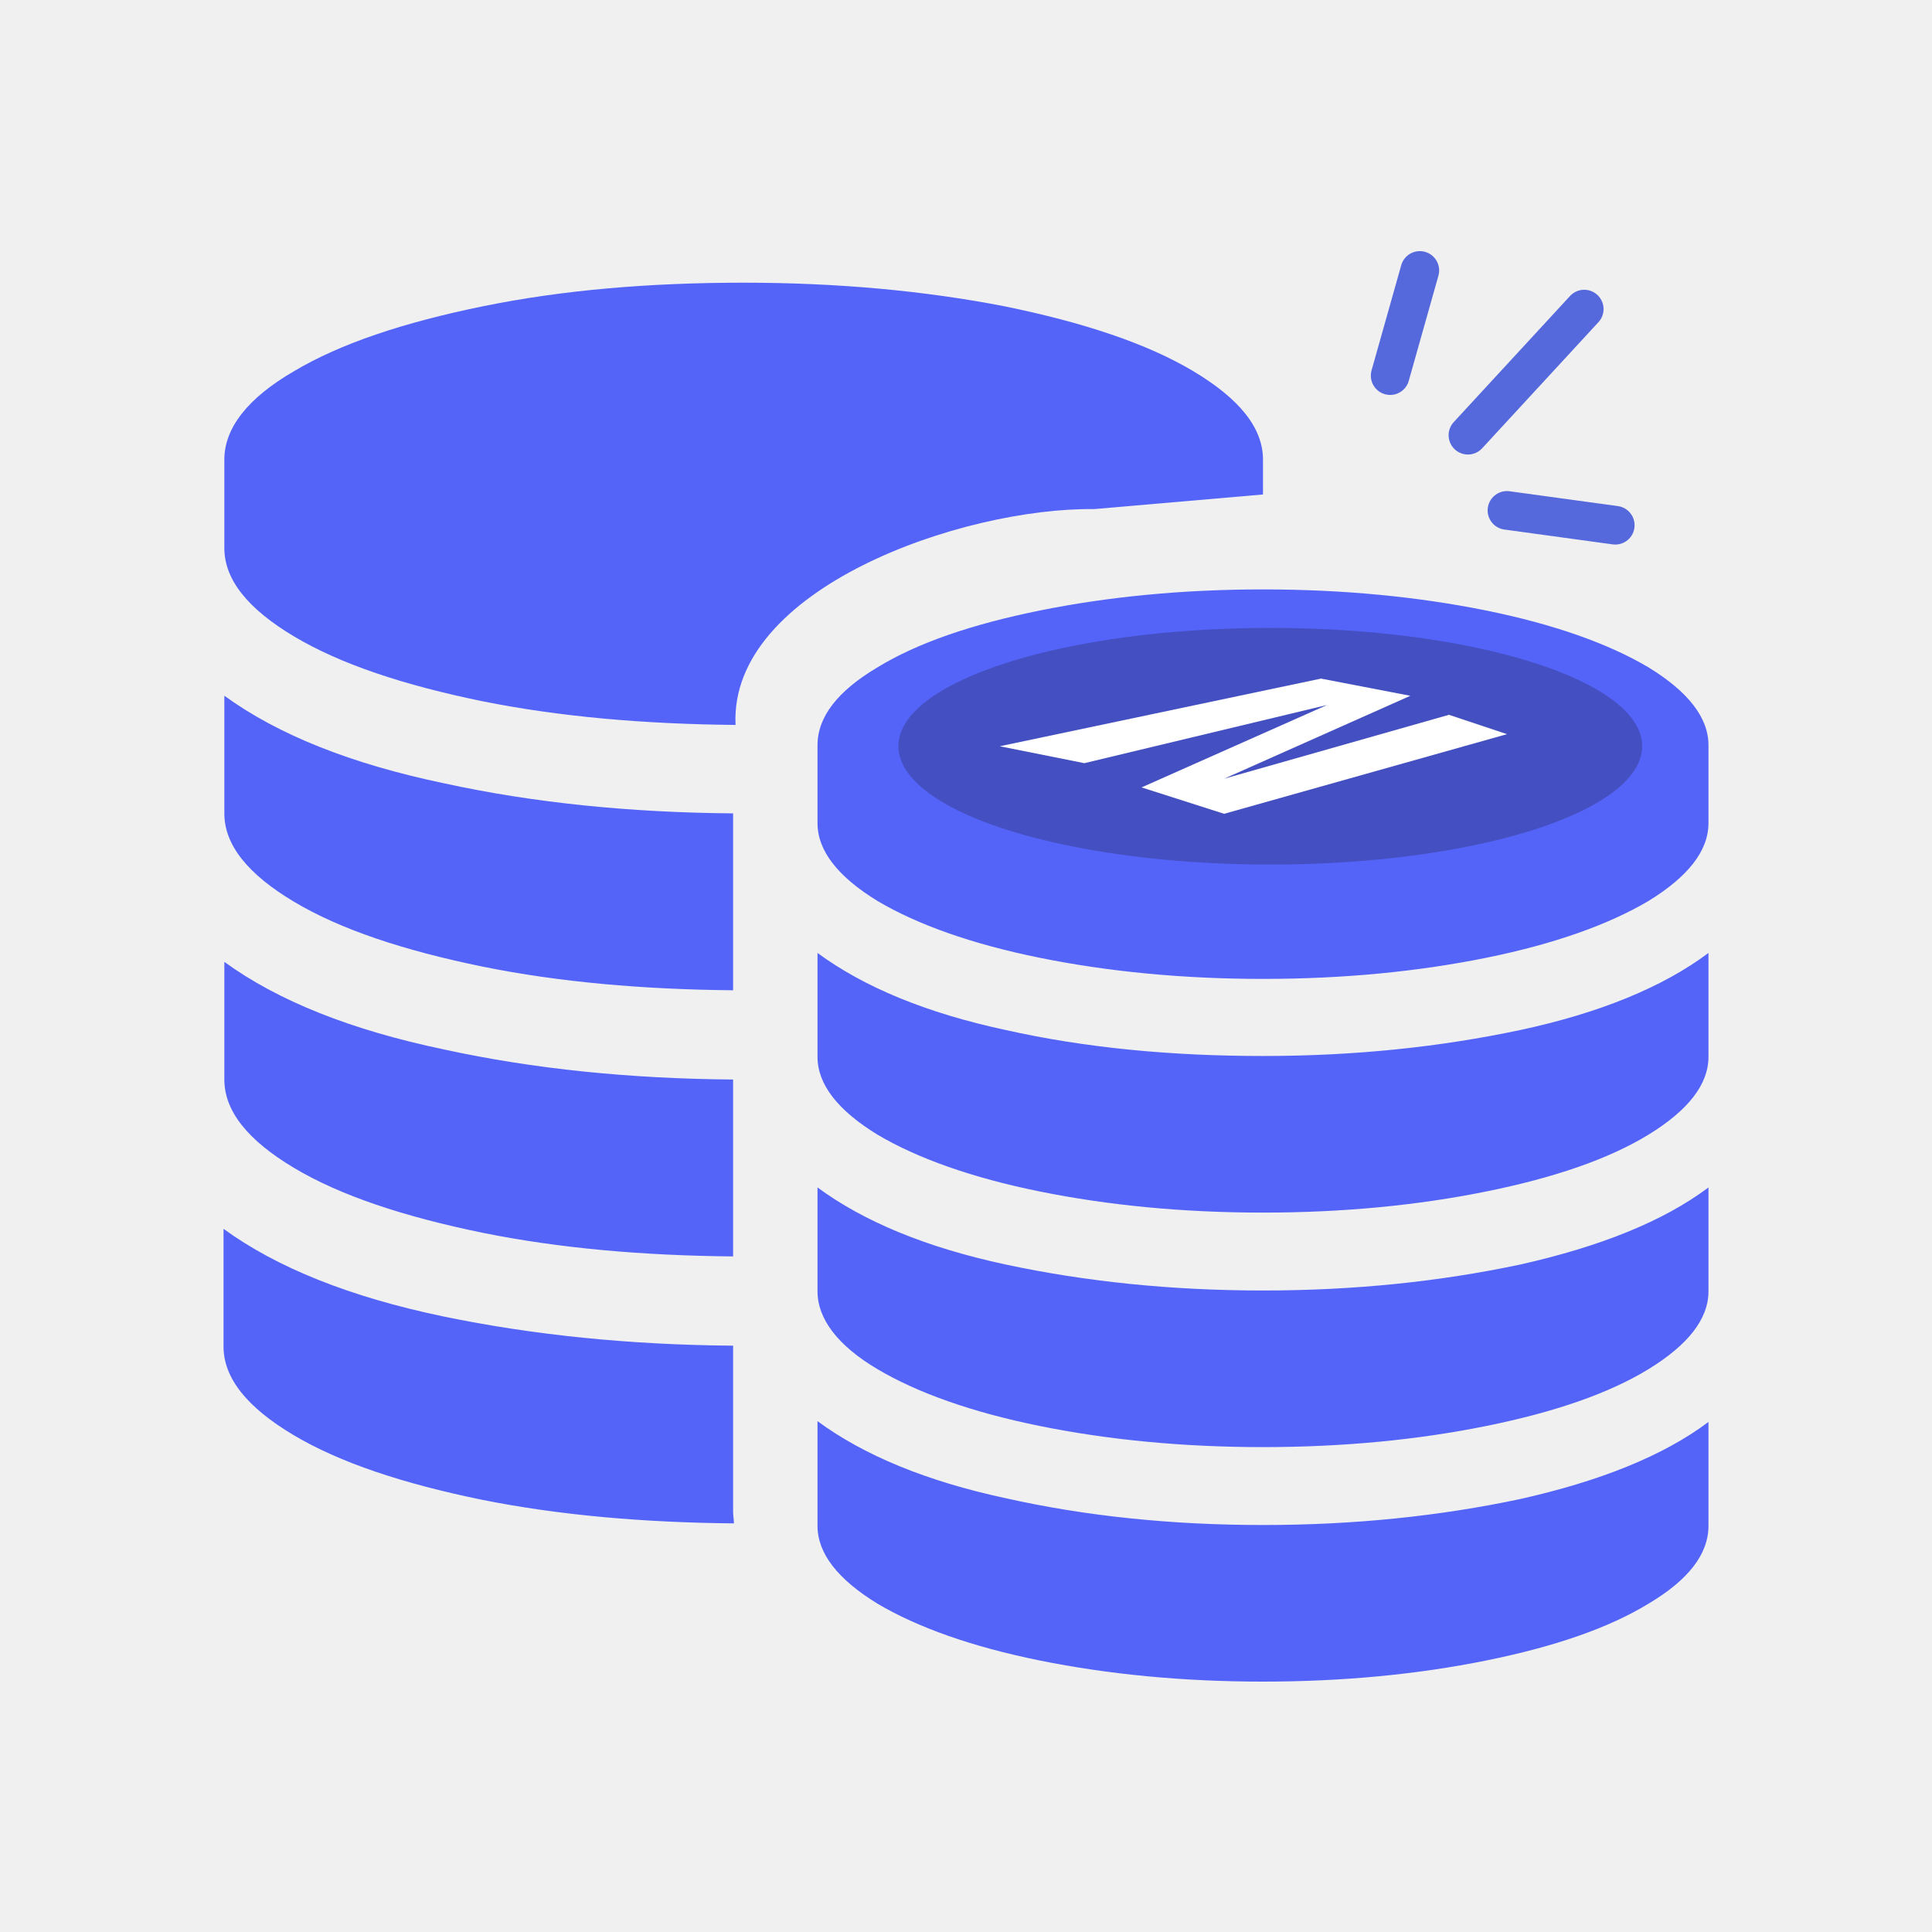
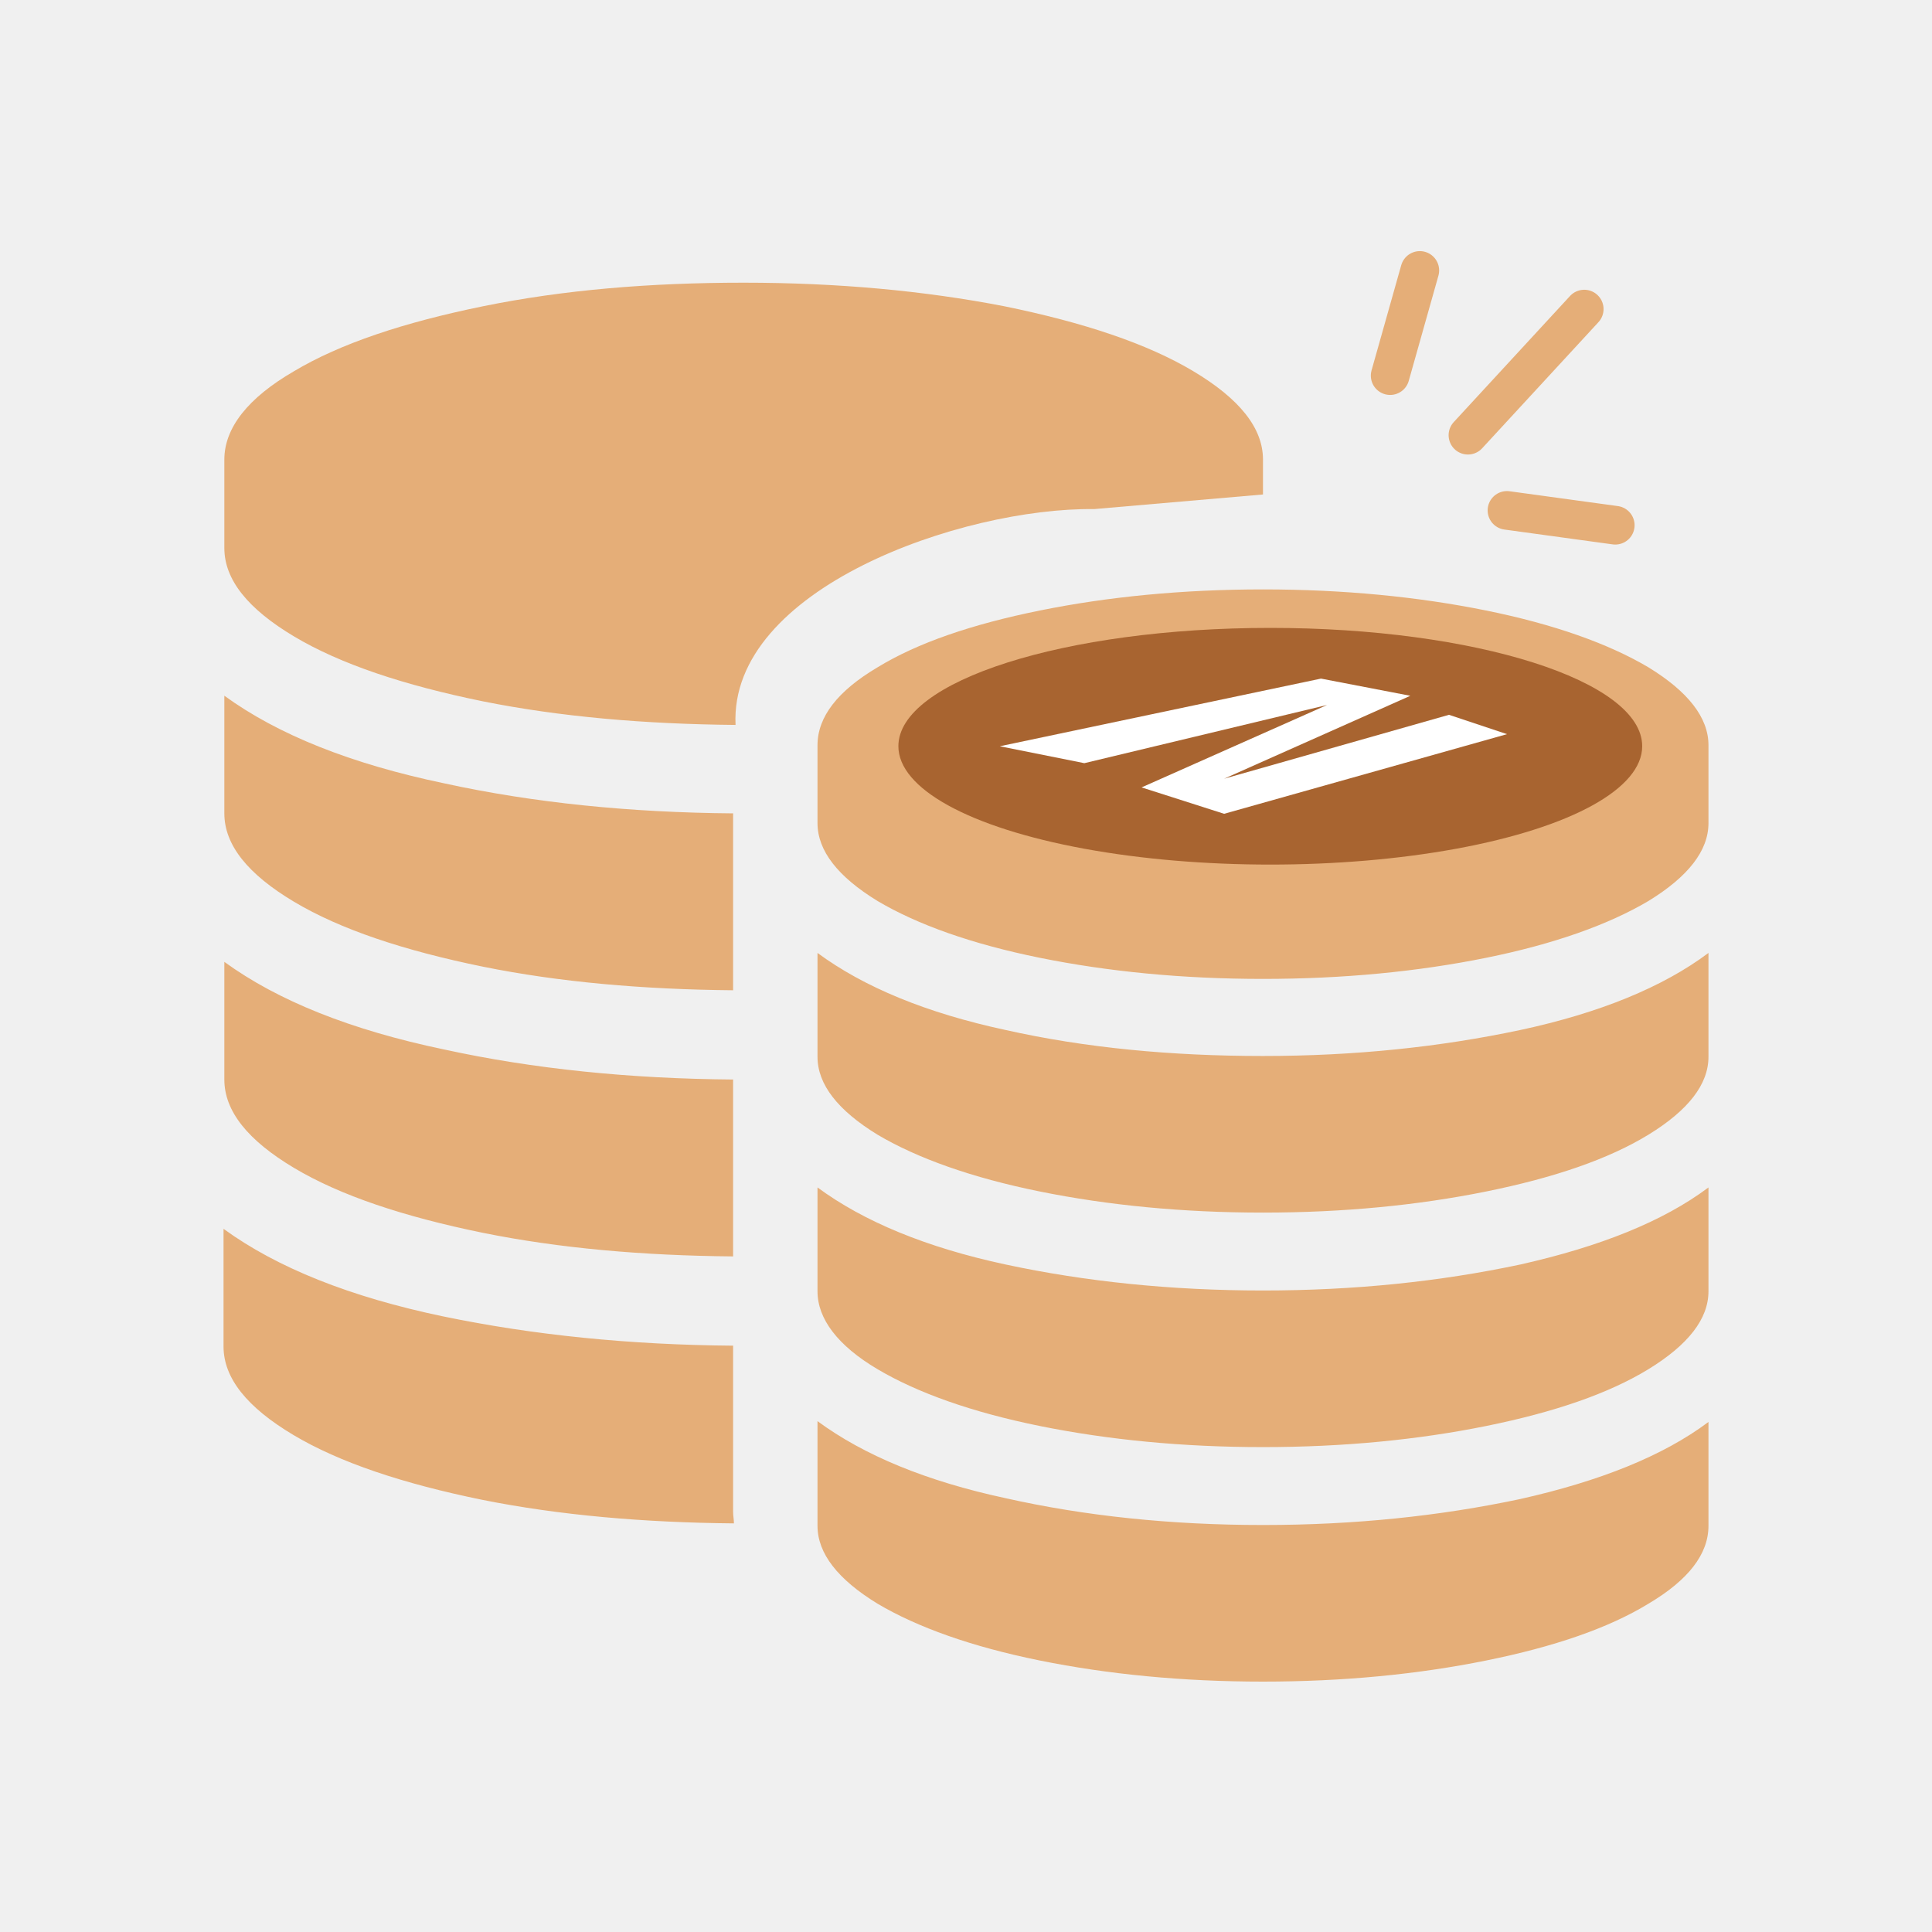
<svg xmlns="http://www.w3.org/2000/svg" width="50" height="50" viewBox="0 0 50 50" fill="none">
-   <path d="M42.661 35.435C41.632 36.065 40.225 36.548 38.461 36.905C36.697 37.262 34.765 37.451 32.686 37.451C30.607 37.451 28.675 37.262 26.911 36.905C25.147 36.548 23.74 36.044 22.711 35.435C21.682 34.826 21.157 34.133 21.157 33.419V30.731C22.354 31.613 23.971 32.285 26.029 32.726C28.087 33.167 30.313 33.398 32.686 33.398C35.059 33.398 37.264 33.167 39.343 32.726C41.401 32.264 43.039 31.613 44.215 30.731V33.419C44.215 34.133 43.69 34.805 42.661 35.435ZM42.661 29.366C41.632 29.996 40.225 30.479 38.461 30.836C36.697 31.193 34.765 31.382 32.686 31.382C30.607 31.382 28.675 31.193 26.911 30.836C25.147 30.479 23.74 29.975 22.711 29.366C21.682 28.736 21.157 28.064 21.157 27.35V24.662C22.354 25.544 23.971 26.216 26.029 26.657C28.087 27.119 30.313 27.329 32.686 27.329C35.059 27.329 37.264 27.098 39.343 26.657C41.401 26.216 43.039 25.544 44.215 24.662V27.35C44.215 28.064 43.69 28.736 42.661 29.366ZM42.661 23.318C41.632 23.927 40.225 24.431 38.461 24.788C36.697 25.145 34.765 25.334 32.686 25.334C30.607 25.334 28.675 25.145 26.911 24.788C25.147 24.431 23.74 23.927 22.711 23.318C21.682 22.688 21.157 22.016 21.157 21.302V19.286C21.157 18.551 21.682 17.879 22.711 17.27C23.74 16.64 25.147 16.157 26.911 15.8C28.675 15.443 30.607 15.254 32.686 15.254C34.765 15.254 36.697 15.443 38.461 15.8C40.225 16.157 41.632 16.661 42.661 17.27C43.69 17.9 44.215 18.572 44.215 19.286V21.302C44.215 22.016 43.69 22.688 42.661 23.318ZM19.036 18.761C16.684 18.74 14.5 18.551 12.505 18.152C10.447 17.732 8.809 17.186 7.612 16.472C6.415 15.758 5.806 15.002 5.806 14.183V11.894C5.806 11.075 6.415 10.298 7.612 9.605C8.809 8.891 10.447 8.345 12.505 7.925C14.563 7.505 16.81 7.316 19.246 7.316C21.682 7.316 23.929 7.526 25.987 7.925C28.045 8.345 29.683 8.891 30.88 9.605C32.077 10.319 32.686 11.075 32.686 11.894V12.797L28.318 13.175C24.895 13.133 18.868 15.233 19.036 18.761ZM18.973 21.05V25.628C16.642 25.607 14.479 25.418 12.505 25.019C10.447 24.599 8.809 24.053 7.612 23.339C6.415 22.625 5.806 21.869 5.806 21.05V18.005C7.192 19.013 9.082 19.769 11.497 20.273C13.807 20.777 16.306 21.029 18.973 21.05ZM18.973 27.938V32.516C16.642 32.495 14.479 32.306 12.505 31.907C10.447 31.487 8.809 30.941 7.612 30.227C6.415 29.513 5.806 28.757 5.806 27.938V24.893C7.192 25.901 9.082 26.657 11.497 27.161C13.807 27.665 16.306 27.917 18.973 27.938ZM18.973 34.826V39.131C18.973 39.236 18.994 39.32 18.994 39.425C16.663 39.404 14.479 39.215 12.484 38.816C10.426 38.396 8.788 37.85 7.591 37.136C6.394 36.422 5.785 35.666 5.785 34.847V31.802C7.171 32.81 9.061 33.566 11.476 34.07C13.807 34.553 16.306 34.805 18.973 34.826ZM32.686 39.467C35.059 39.467 37.264 39.236 39.343 38.795C41.401 38.333 43.039 37.682 44.215 36.8V39.488C44.215 40.223 43.69 40.895 42.661 41.504C41.632 42.134 40.225 42.617 38.461 42.974C36.697 43.331 34.765 43.52 32.686 43.52C30.607 43.52 28.675 43.331 26.911 42.974C25.147 42.617 23.74 42.113 22.711 41.504C21.682 40.874 21.157 40.202 21.157 39.488V36.779C22.354 37.661 23.971 38.333 26.029 38.774C28.087 39.236 30.313 39.467 32.686 39.467Z" fill="#5464F8" />
-   <path d="M23.25 19.312C23.25 20.407 25.084 21.418 28.062 21.965C31.041 22.512 34.709 22.512 37.688 21.965C40.666 21.418 42.5 20.407 42.5 19.312C42.5 17.621 38.191 16.25 32.875 16.25C27.559 16.25 23.25 17.621 23.25 19.312Z" fill="#4450C1" />
+   <path d="M42.661 35.435C41.632 36.065 40.225 36.548 38.461 36.905C36.697 37.262 34.765 37.451 32.686 37.451C30.607 37.451 28.675 37.262 26.911 36.905C25.147 36.548 23.74 36.044 22.711 35.435C21.682 34.826 21.157 34.133 21.157 33.419V30.731C22.354 31.613 23.971 32.285 26.029 32.726C28.087 33.167 30.313 33.398 32.686 33.398C35.059 33.398 37.264 33.167 39.343 32.726C41.401 32.264 43.039 31.613 44.215 30.731V33.419C44.215 34.133 43.69 34.805 42.661 35.435ZM42.661 29.366C41.632 29.996 40.225 30.479 38.461 30.836C36.697 31.193 34.765 31.382 32.686 31.382C30.607 31.382 28.675 31.193 26.911 30.836C25.147 30.479 23.74 29.975 22.711 29.366C21.682 28.736 21.157 28.064 21.157 27.35V24.662C22.354 25.544 23.971 26.216 26.029 26.657C28.087 27.119 30.313 27.329 32.686 27.329C35.059 27.329 37.264 27.098 39.343 26.657C41.401 26.216 43.039 25.544 44.215 24.662V27.35C44.215 28.064 43.69 28.736 42.661 29.366ZM42.661 23.318C41.632 23.927 40.225 24.431 38.461 24.788C36.697 25.145 34.765 25.334 32.686 25.334C30.607 25.334 28.675 25.145 26.911 24.788C25.147 24.431 23.74 23.927 22.711 23.318C21.682 22.688 21.157 22.016 21.157 21.302V19.286C21.157 18.551 21.682 17.879 22.711 17.27C23.74 16.64 25.147 16.157 26.911 15.8C28.675 15.443 30.607 15.254 32.686 15.254C34.765 15.254 36.697 15.443 38.461 15.8C40.225 16.157 41.632 16.661 42.661 17.27C43.69 17.9 44.215 18.572 44.215 19.286V21.302C44.215 22.016 43.69 22.688 42.661 23.318ZM19.036 18.761C16.684 18.74 14.5 18.551 12.505 18.152C10.447 17.732 8.809 17.186 7.612 16.472C6.415 15.758 5.806 15.002 5.806 14.183V11.894C5.806 11.075 6.415 10.298 7.612 9.605C8.809 8.891 10.447 8.345 12.505 7.925C14.563 7.505 16.81 7.316 19.246 7.316C21.682 7.316 23.929 7.526 25.987 7.925C28.045 8.345 29.683 8.891 30.88 9.605C32.077 10.319 32.686 11.075 32.686 11.894V12.797L28.318 13.175C24.895 13.133 18.868 15.233 19.036 18.761ZM18.973 21.05V25.628C16.642 25.607 14.479 25.418 12.505 25.019C10.447 24.599 8.809 24.053 7.612 23.339C6.415 22.625 5.806 21.869 5.806 21.05V18.005C7.192 19.013 9.082 19.769 11.497 20.273C13.807 20.777 16.306 21.029 18.973 21.05ZM18.973 27.938V32.516C16.642 32.495 14.479 32.306 12.505 31.907C10.447 31.487 8.809 30.941 7.612 30.227C6.415 29.513 5.806 28.757 5.806 27.938V24.893C7.192 25.901 9.082 26.657 11.497 27.161C13.807 27.665 16.306 27.917 18.973 27.938ZM18.973 34.826V39.131C18.973 39.236 18.994 39.32 18.994 39.425C16.663 39.404 14.479 39.215 12.484 38.816C10.426 38.396 8.788 37.85 7.591 37.136C6.394 36.422 5.785 35.666 5.785 34.847V31.802C7.171 32.81 9.061 33.566 11.476 34.07C13.807 34.553 16.306 34.805 18.973 34.826ZM32.686 39.467C35.059 39.467 37.264 39.236 39.343 38.795C41.401 38.333 43.039 37.682 44.215 36.8V39.488C44.215 40.223 43.69 40.895 42.661 41.504C41.632 42.134 40.225 42.617 38.461 42.974C36.697 43.331 34.765 43.52 32.686 43.52C30.607 43.52 28.675 43.331 26.911 42.974C25.147 42.617 23.74 42.113 22.711 41.504C21.682 40.874 21.157 40.202 21.157 39.488V36.779C22.354 37.661 23.971 38.333 26.029 38.774C28.087 39.236 30.313 39.467 32.686 39.467Z" fill="#e5ae78" />
+   <path d="M23.25 19.312C23.25 20.407 25.084 21.418 28.062 21.965C31.041 22.512 34.709 22.512 37.688 21.965C40.666 21.418 42.5 20.407 42.5 19.312C42.5 17.621 38.191 16.25 32.875 16.25C27.559 16.25 23.25 17.621 23.25 19.312Z" fill="#a86430" />
  <path d="M31.68 21.061L29.544 20.378L34.344 18.245L28.062 19.751L25.875 19.313L34.187 17.562L36.499 18.007L31.68 20.153L37.5 18.499L39 19L31.68 21.061Z" fill="white" />
-   <path d="M41.803 13.593L39 13.209" stroke="#5669DC" stroke-linecap="round" />
-   <path d="M36.745 6.999L35.977 9.721" stroke="#5669DC" stroke-linecap="round" />
-   <path d="M41 7.999L37.99 11.263" stroke="#5669DC" stroke-linecap="round" />
+   <path d="M41.803 13.593L39 13.209" stroke="#e5ae78" stroke-linecap="round" />
+   <path d="M36.745 6.999L35.977 9.721" stroke="#e5ae78" stroke-linecap="round" />
+   <path d="M41 7.999L37.99 11.263" stroke="#e5ae78" stroke-linecap="round" />
</svg>
